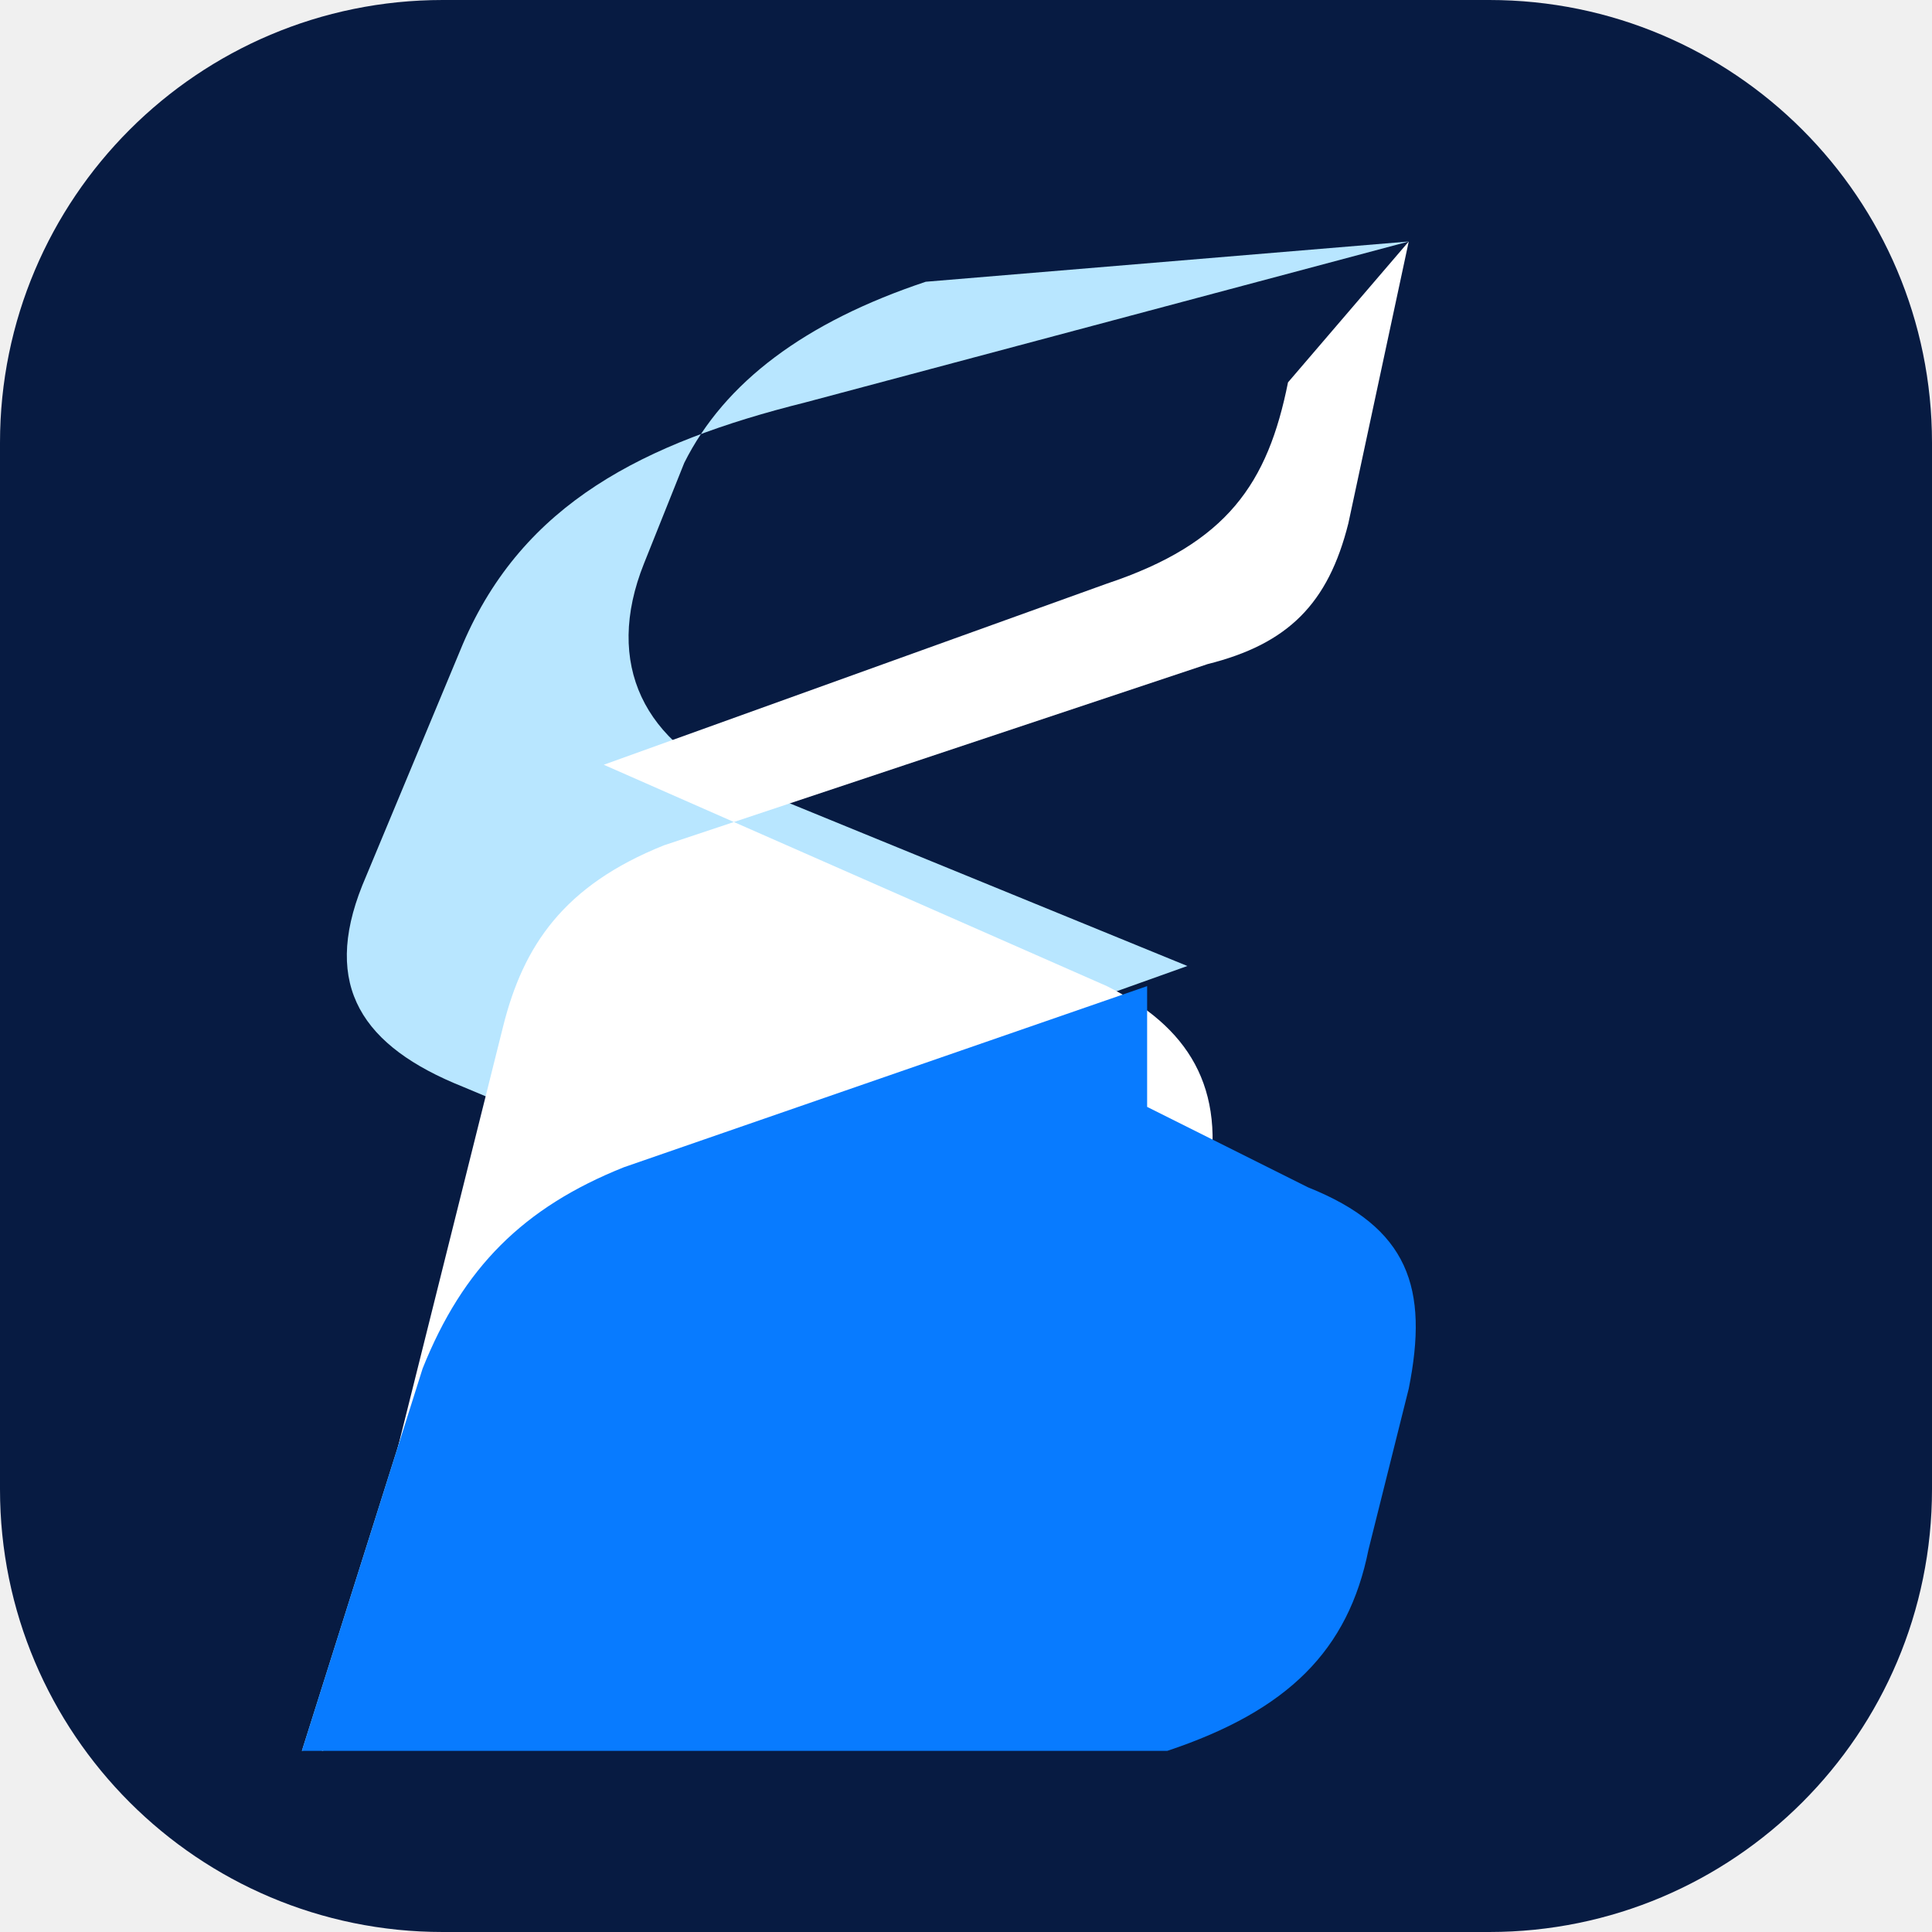
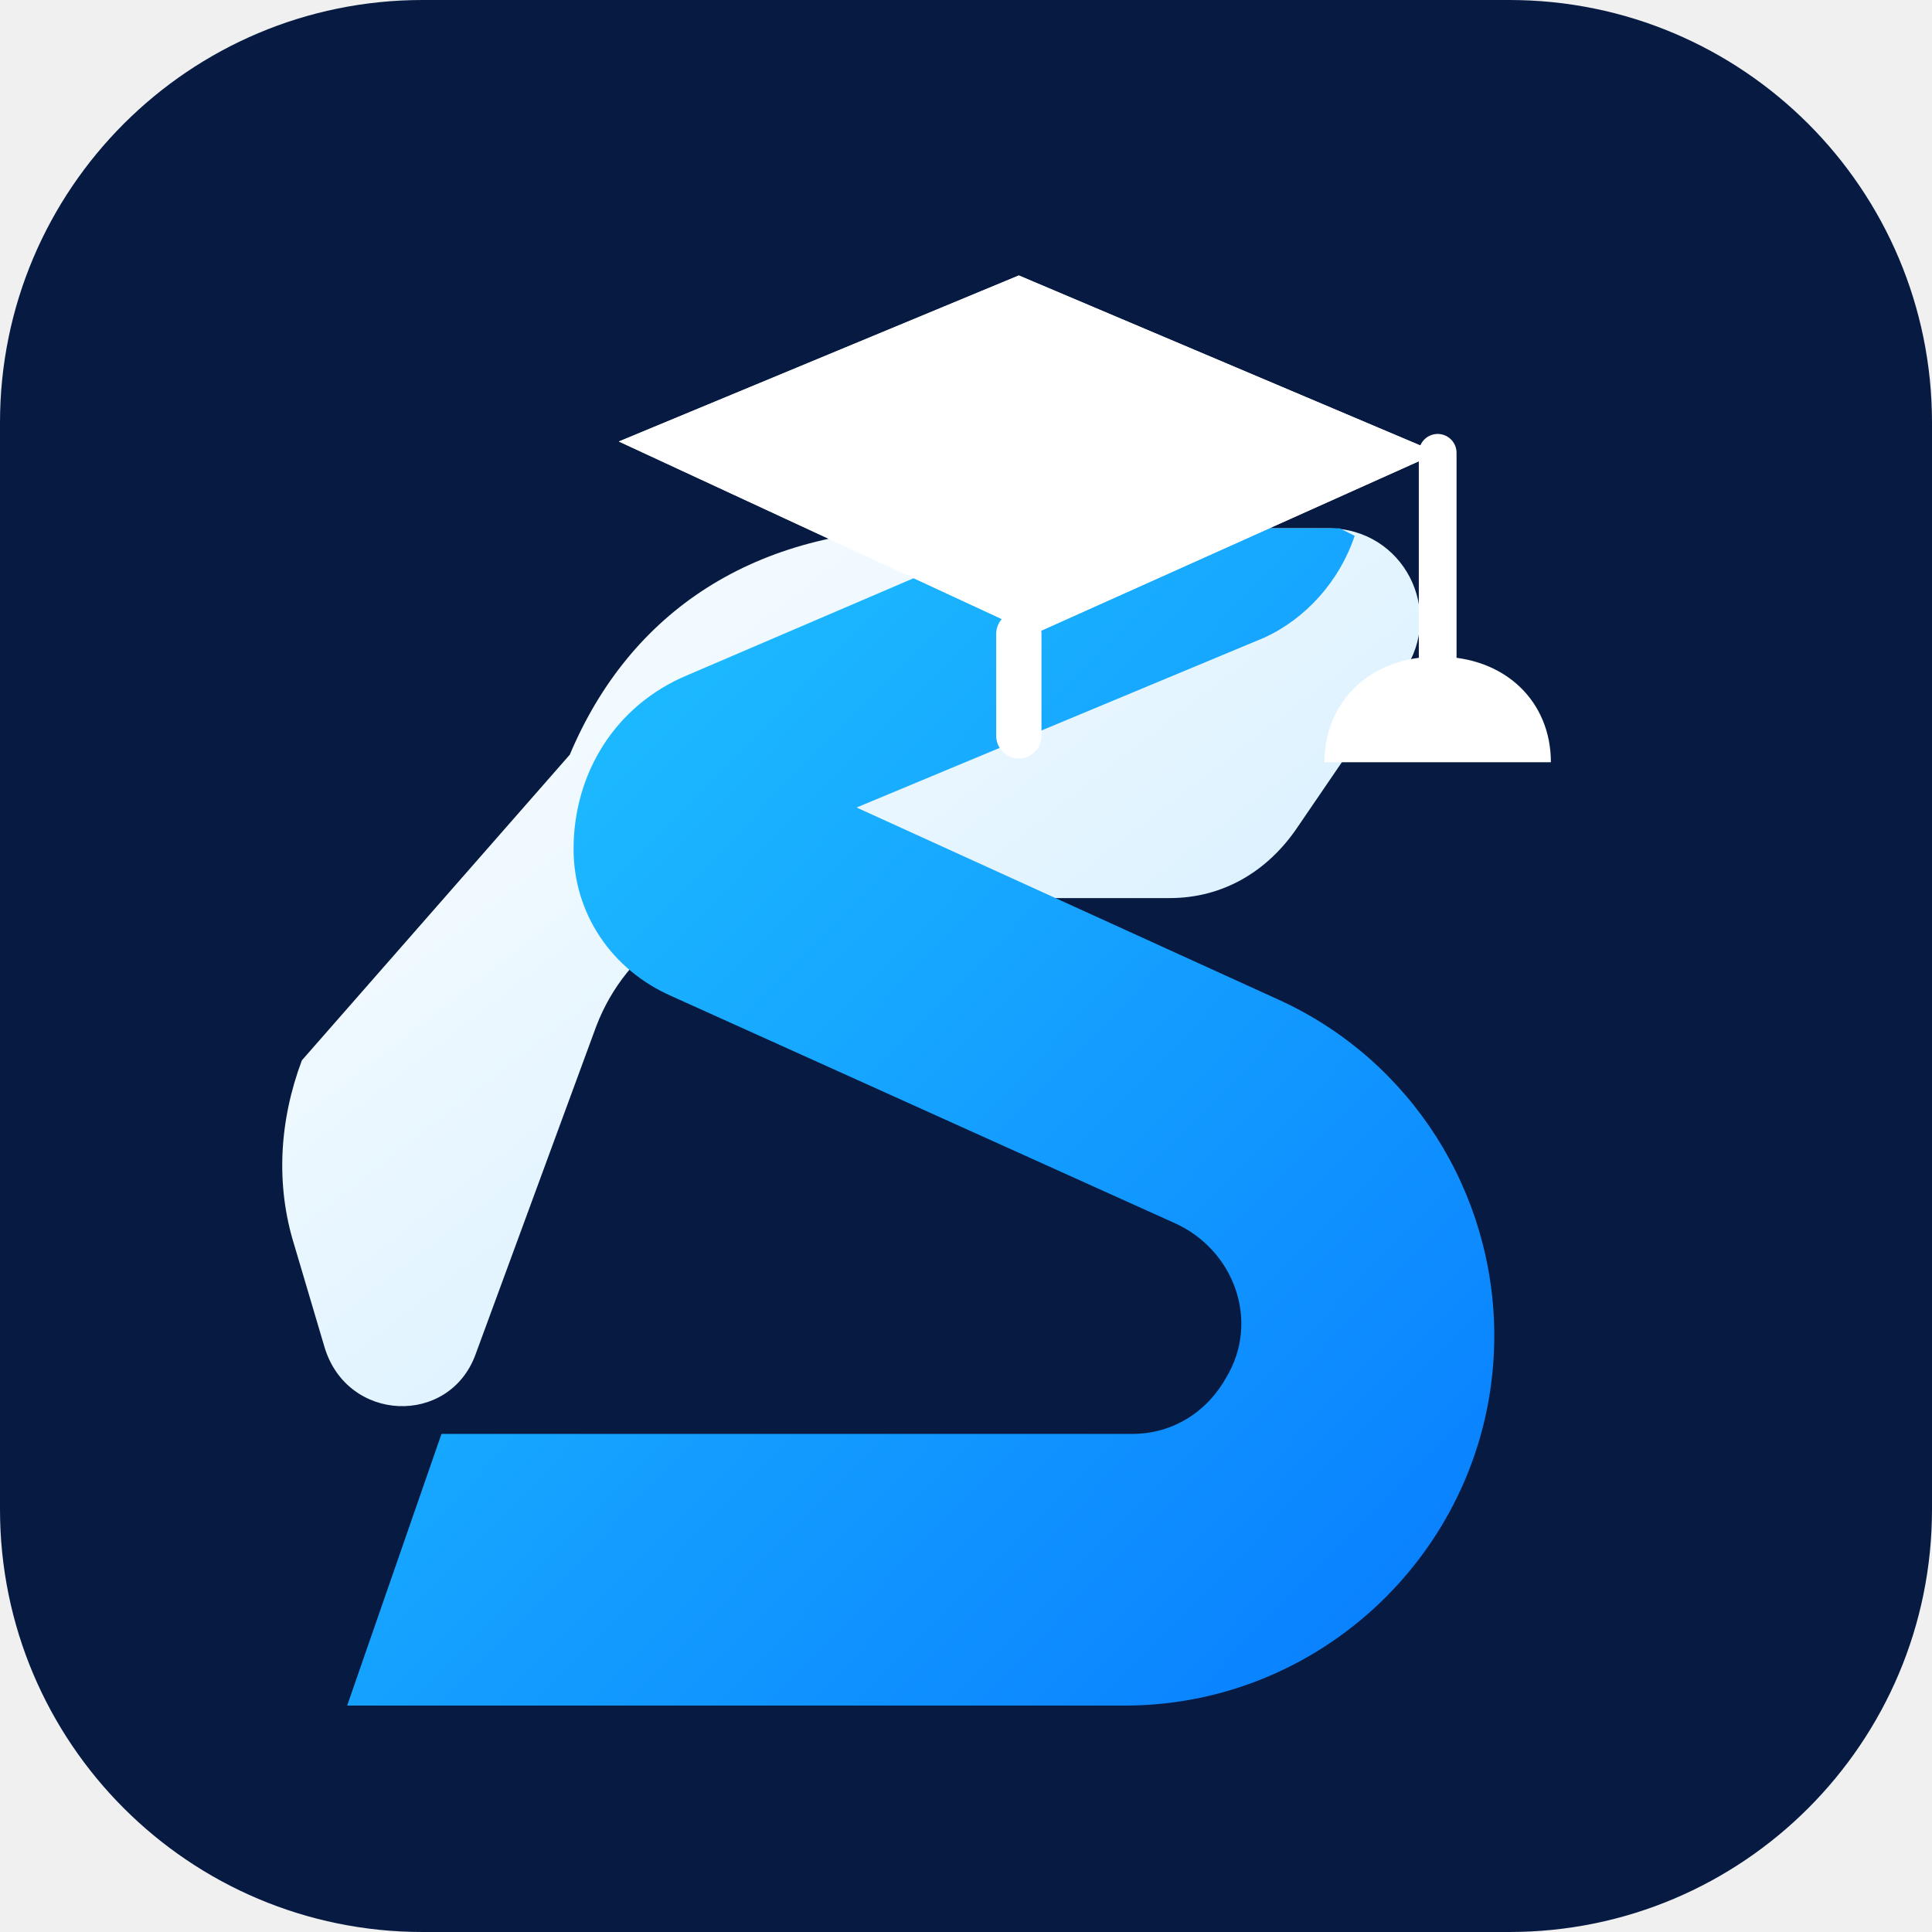
- <svg xmlns="http://www.w3.org/2000/svg" viewBox="0 0 96 96">
-   <rect width="96" height="96" rx="22" fill="#071b42" />
-   <path d="M70 12 40 20c-8 2-14 5-17 12l-5 12c-2 5 0 8 5 10l31 13c2 1 3 3 2 5-1 2-3 3-6 4L15 87l6-19c2-5 5-8 10-10l28-10-22-9c-5-2-7-6-5-11l2-5c2-4 6-7 12-9z" fill="#b8e6ff" />
-   <path d="m70 12-3 14c-1 4-3 6-7 7L33 42c-5 2-7 5-8 9l-9 36 31-9c5-2 9-5 10-10l3-9c1-5-1-8-5-10L30 38l25-9c6-2 8-5 9-10z" fill="#fff" />
-   <path d="m57 55 8 4c5 2 6 5 5 10l-2 8c-1 5-4 8-10 10l-43 0 6-19c2-5 5-8 10-10l26-9z" fill="#087bff" />
+ <svg xmlns="http://www.w3.org/2000/svg" viewBox="0 0 512 512">
+   <defs>
+     <linearGradient id="blue" x1="0" y1="0" x2="1" y2="1">
+       <stop offset="0" stop-color="#21c8ff" />
+       <stop offset="1" stop-color="#087bff" />
+     </linearGradient>
+     <linearGradient id="ribbon" x1="0" y1="0" x2="1" y2="1">
+       <stop offset="0" stop-color="#ffffff" />
+       <stop offset="1" stop-color="#c9eaff" />
+     </linearGradient>
+   </defs>
+   <rect width="512" height="512" rx="112" fill="#071b42" />
+   <path d="M151 200c16-38 49-60 96-60h105c20 0 31 22 20 38l-28 41c-8 12-20 19-34 19H209c-23 0-43 13-51 34l-32 87c-7 19-34 18-40-2l-8-27c-5-16-4-33 2-49z" fill="url(#ribbon)" />
+   <path d="M355 140h-82l-91 39c-19 8-30 26-30 46 0 17 10 32 26 39l133 60c16 7 23 26 14 41-5 9-14 15-25 15H117l-25 72h206c54 0 98-44 98-98 0-38-22-73-57-89l-112-51 108-45c11-5 20-15 24-27z" fill="url(#blue)" />
+   <path d="M164 117 270 73l111 47-107 48z" fill="#ffffff" />
+   <path d="m270 73 111 47-107 48-110-51z" fill="#ffffff" opacity=".96" />
+   <path d="M270 168v27" stroke="#ffffff" stroke-width="12" stroke-linecap="round" />
+   <path d="M381 120v54" stroke="#ffffff" stroke-width="10" stroke-linecap="round" />
+   <path d="M381 174c-18 0-30 12-30 28h60c0-16-12-28-30-28z" fill="#ffffff" />
</svg>
